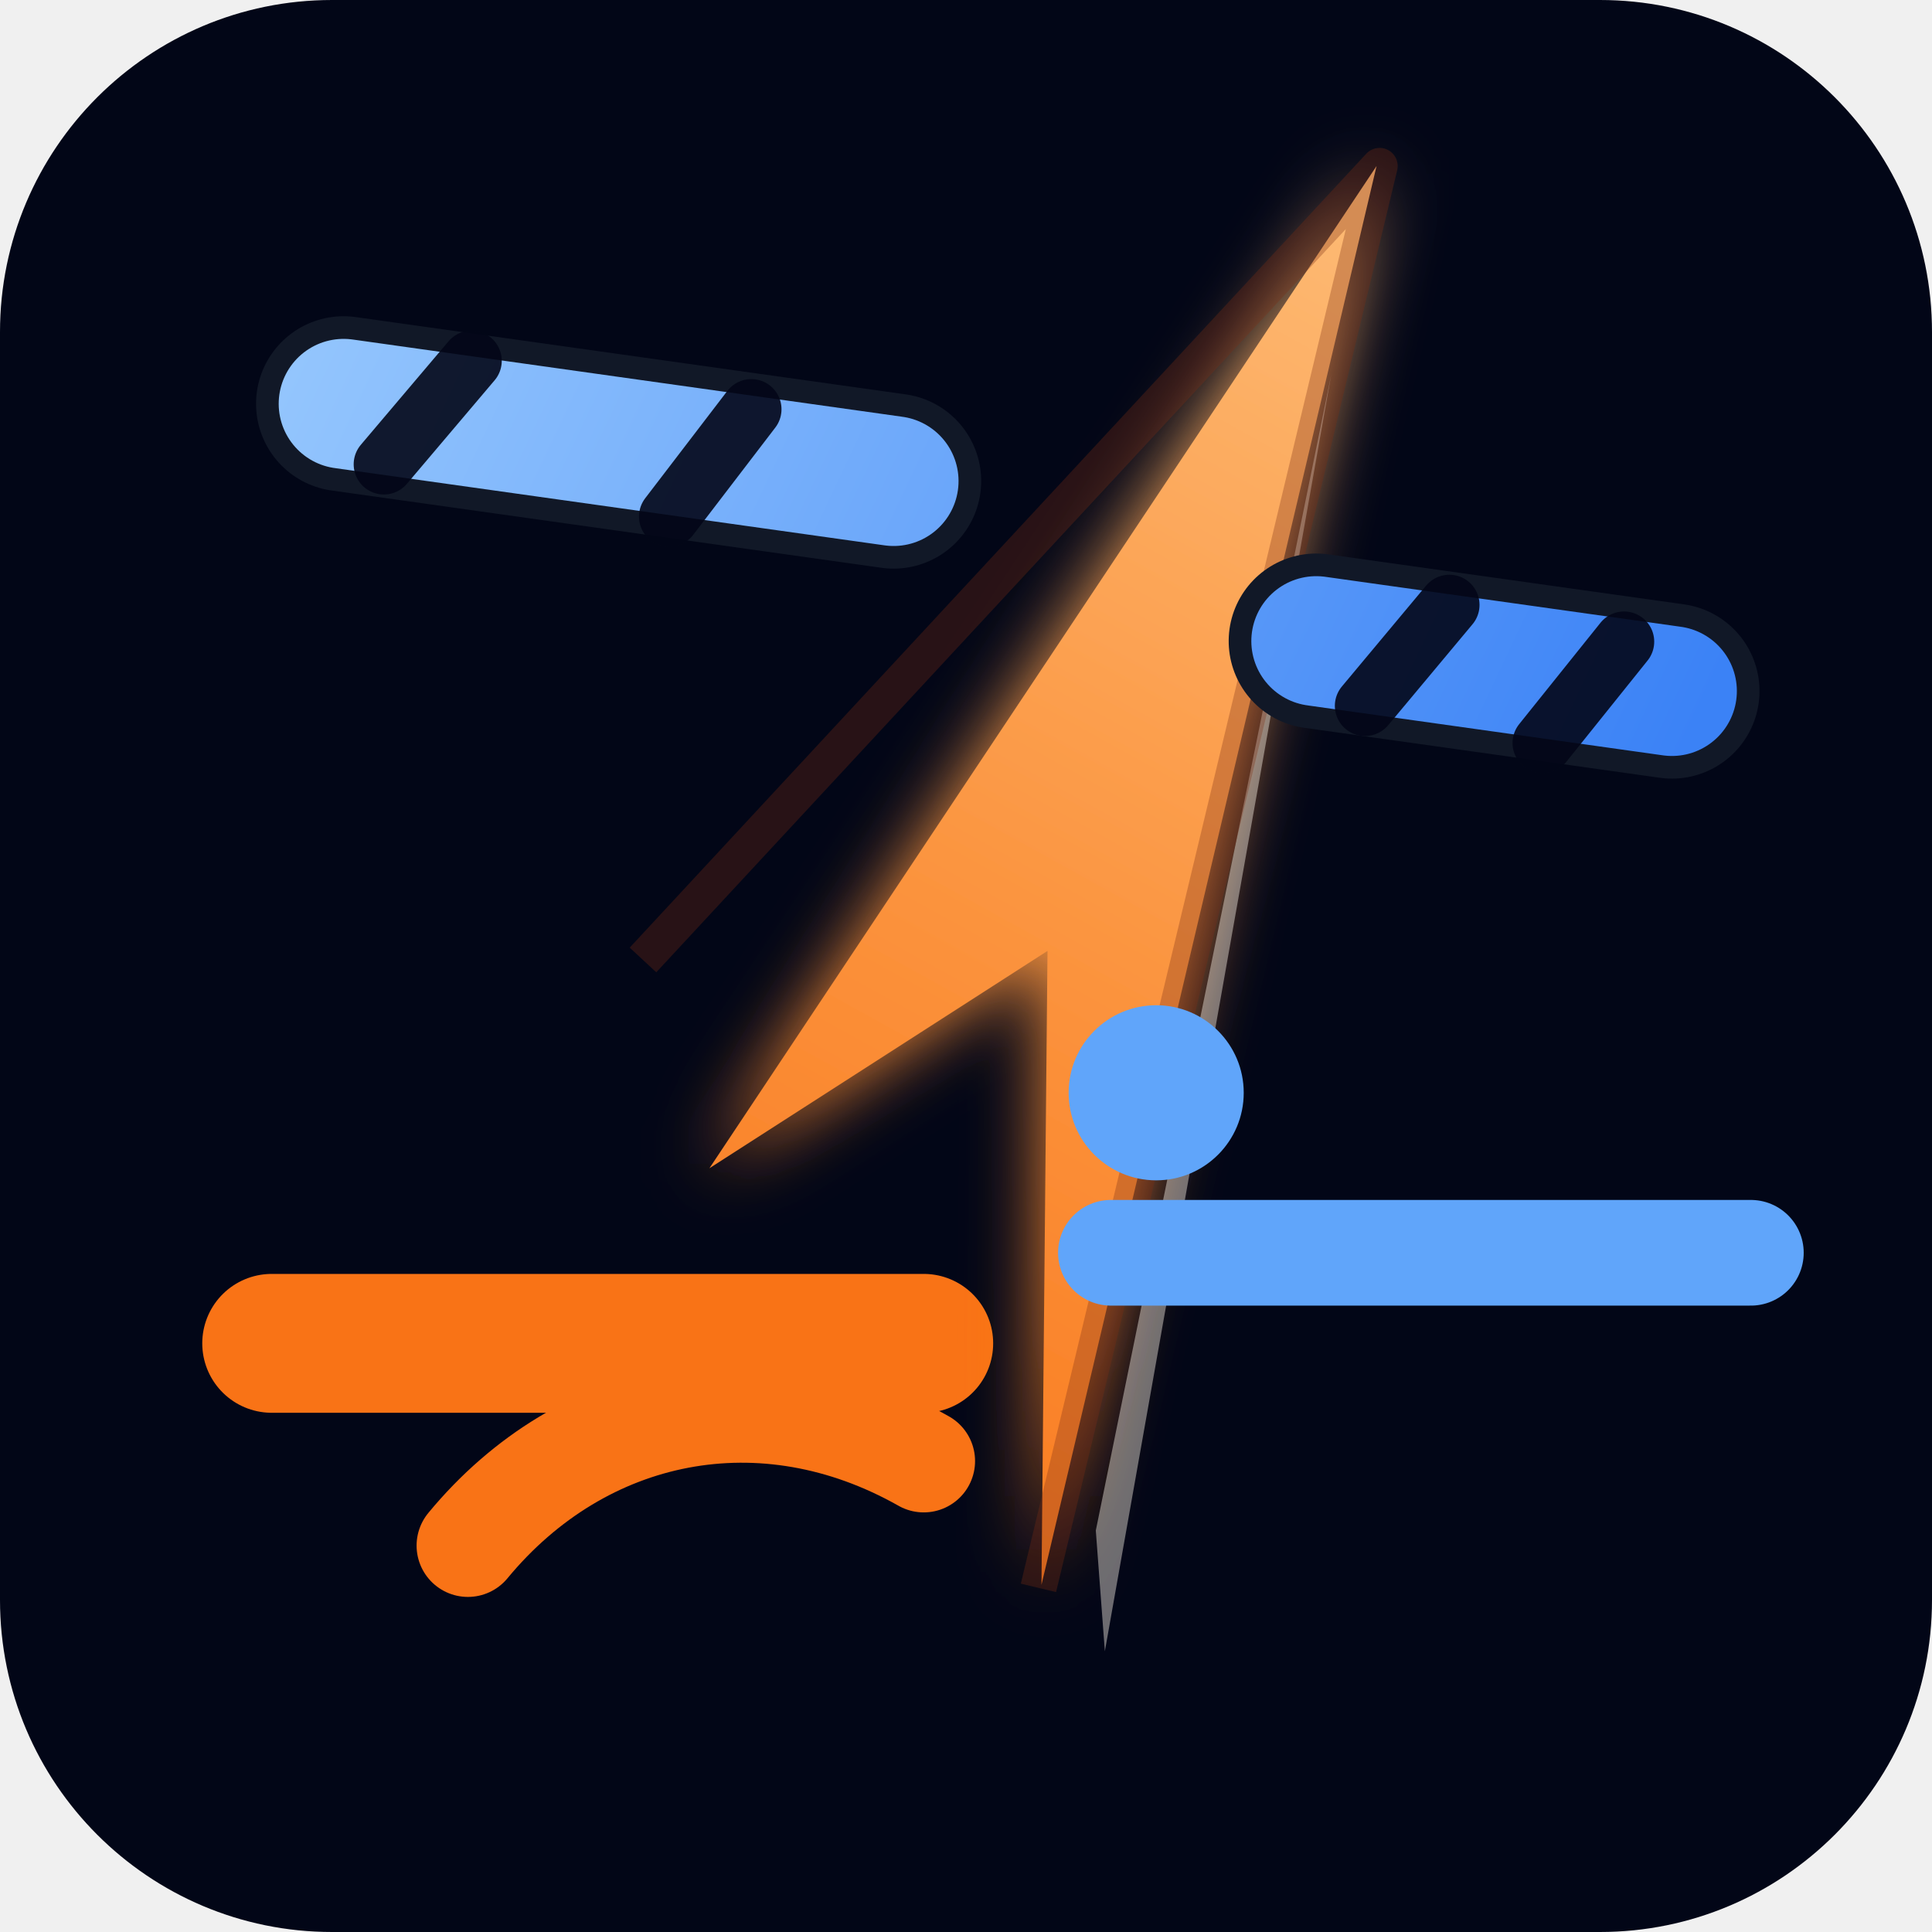
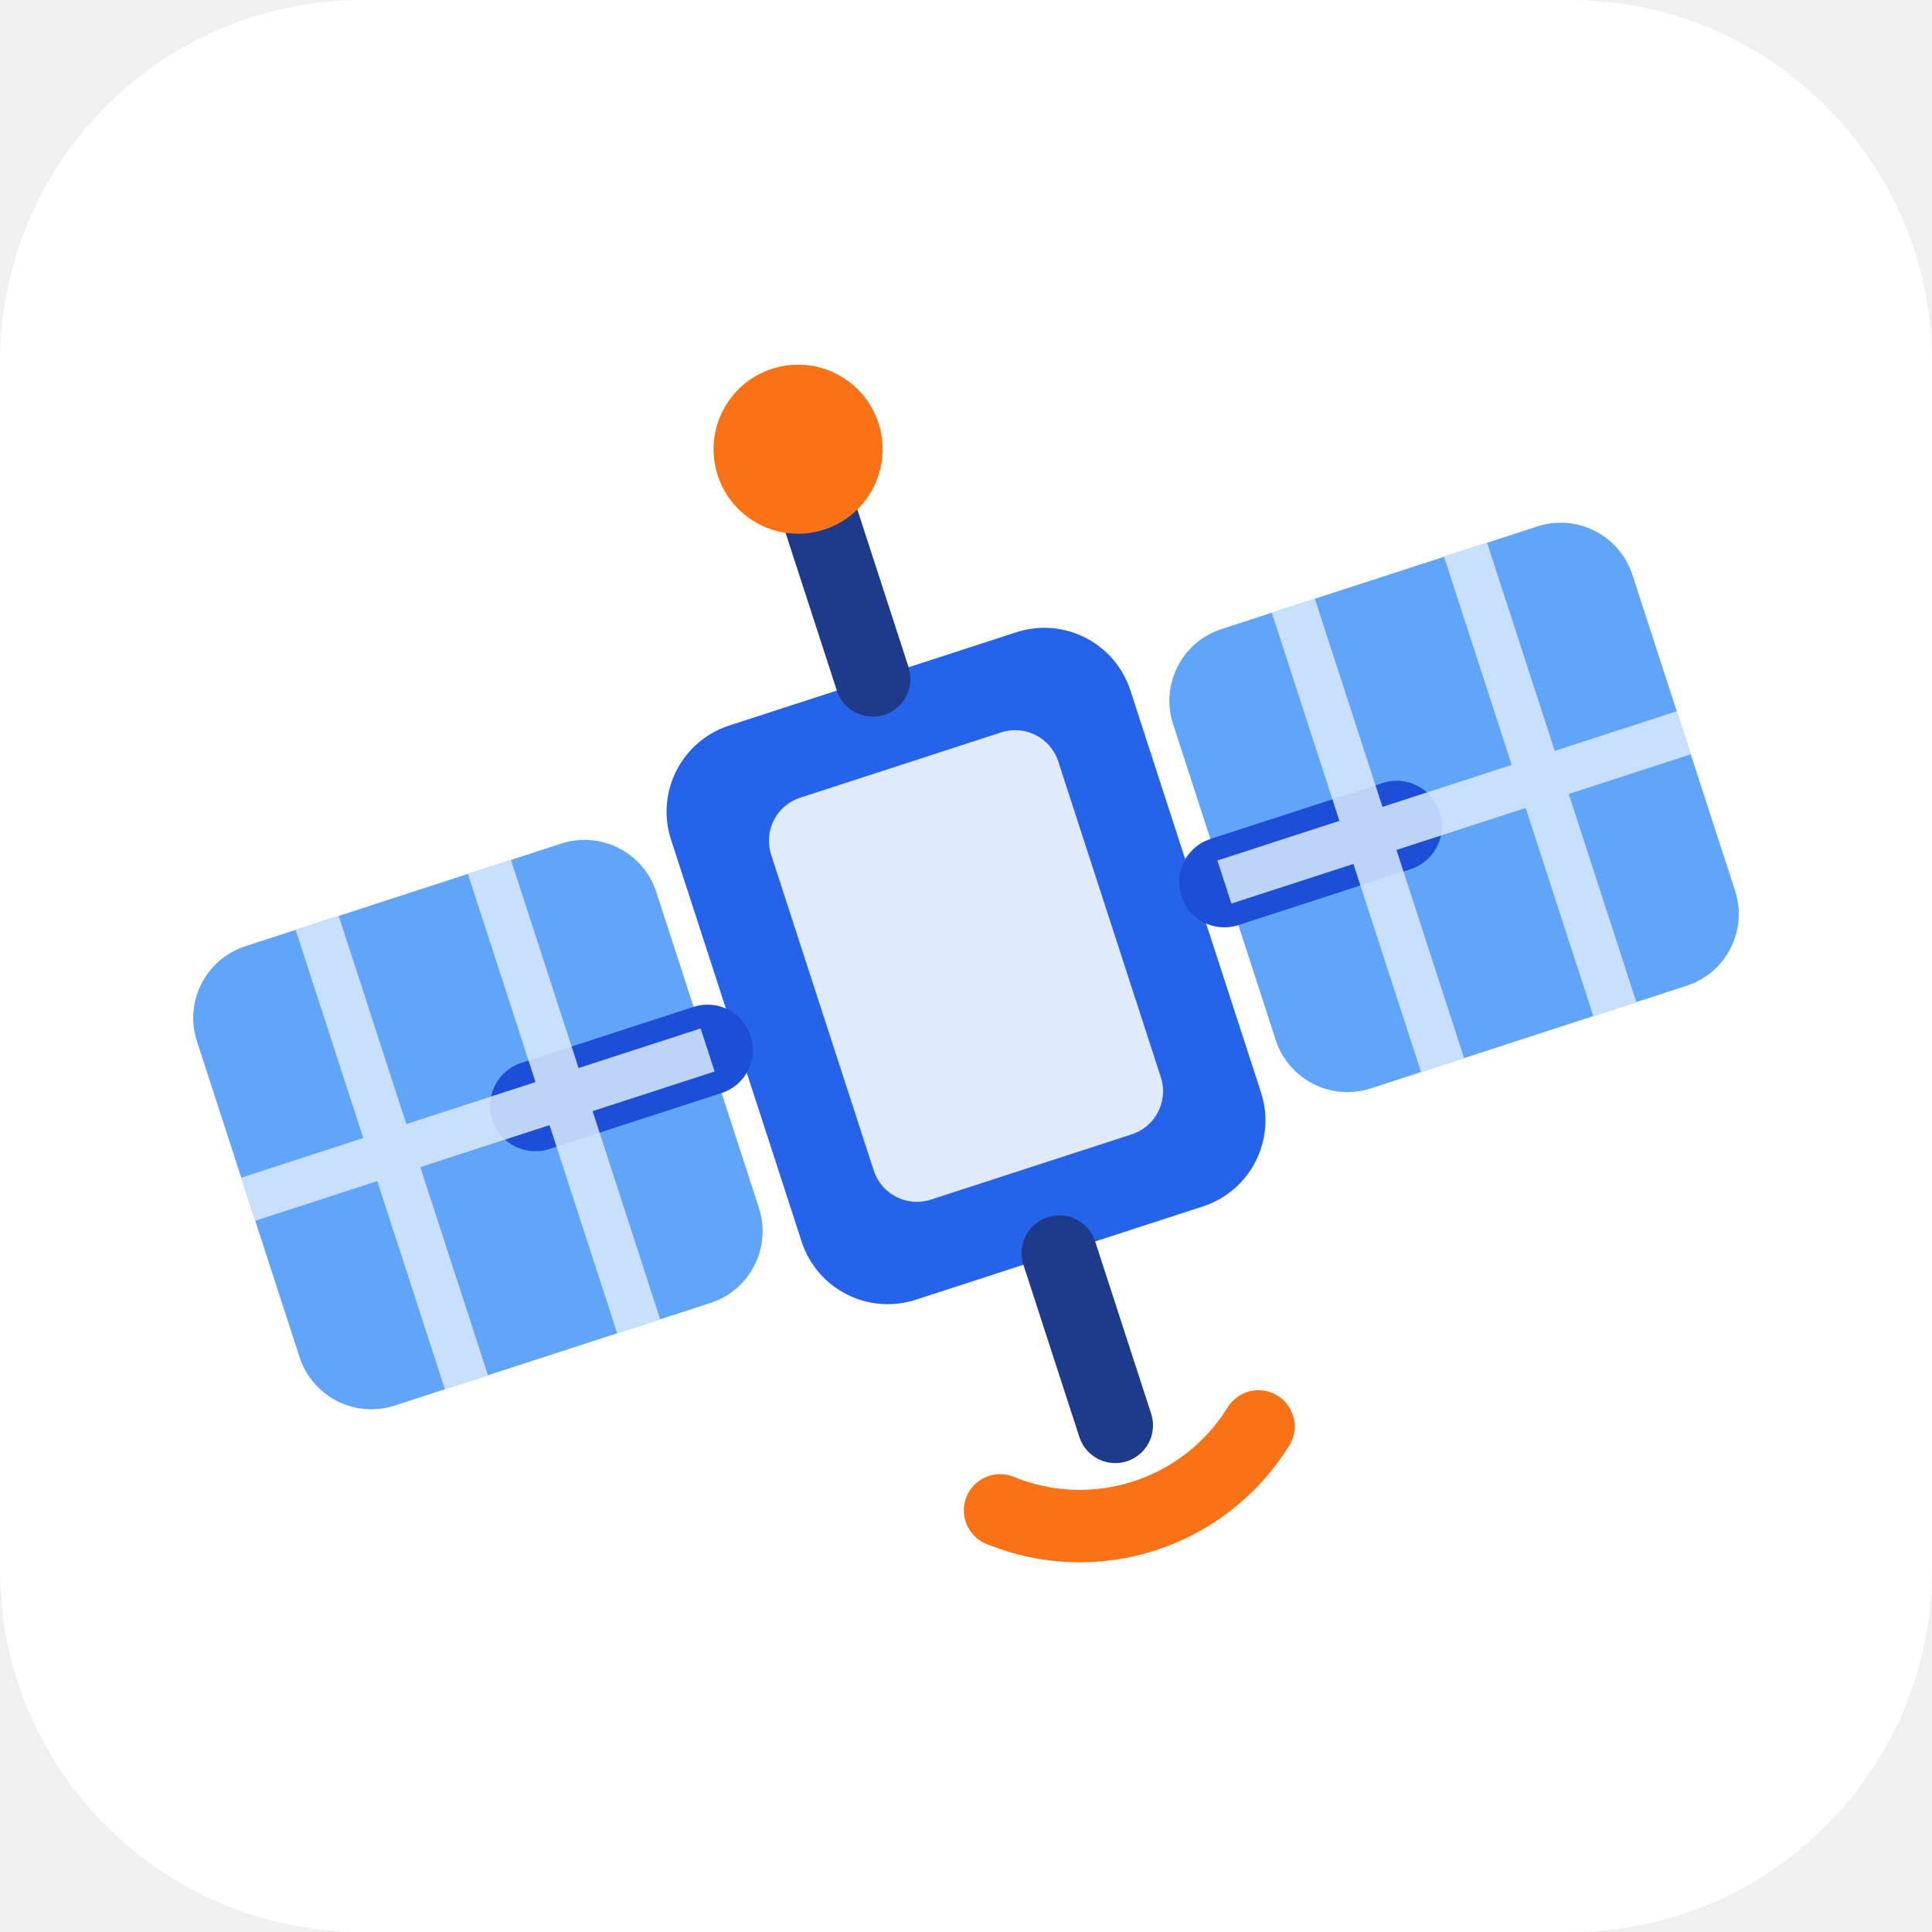
- <svg xmlns="http://www.w3.org/2000/svg" viewBox="0 0 64 64" role="img" aria-label="CMCMIS ISRO style launch logo">
-   <defs>
-     <linearGradient id="launch" x1="20" x2="46" y1="54" y2="7" gradientUnits="userSpaceOnUse">
-       <stop offset="0" stop-color="#F97316" />
-       <stop offset=".48" stop-color="#FB923C" />
-       <stop offset="1" stop-color="#FDBA74" />
-     </linearGradient>
-     <linearGradient id="panel" x1="10" x2="55" y1="12" y2="26" gradientUnits="userSpaceOnUse">
-       <stop offset="0" stop-color="#93C5FD" />
-       <stop offset="1" stop-color="#3B82F6" />
-     </linearGradient>
-     <filter id="glow" x="-30%" y="-30%" width="160%" height="160%">
-       <feGaussianBlur stdDeviation="1.2" result="blur" />
-       <feMerge>
-         <feMergeNode in="blur" />
-         <feMergeNode in="SourceGraphic" />
-       </feMerge>
-     </filter>
-   </defs>
-   <rect width="64" height="64" rx="11" fill="#020617" />
-   <path d="M9 44.5h21.6" stroke="#F97316" stroke-width="4.6" stroke-linecap="round" />
-   <path d="M34.5 52.5 45.6 5.5 23.5 38.7l11.2-7.2-.2 21Z" fill="url(#launch)" filter="url(#glow)" />
-   <path d="M36.3 50.7 44.1 12.4 36.6 54.7Z" fill="#FFF7ED" opacity=".42" />
-   <path d="M21.3 31.8 45.7 5.5 34.4 52.6" fill="none" stroke="#7C2D12" stroke-width="1.2" stroke-linejoin="round" opacity=".32" />
-   <g transform="rotate(8 32 19)">
-     <path d="M10.8 16.3h18.4" stroke="#111827" stroke-width="5.8" stroke-linecap="round" />
-     <path d="M10.8 16.3h18.4" stroke="url(#panel)" stroke-width="4.3" stroke-linecap="round" />
-     <path d="M14.8 14.3 12.4 18.1M24.2 14.6l-2.2 3.9" stroke="#020617" stroke-width="2" stroke-linecap="round" opacity=".9" />
+ <svg xmlns="http://www.w3.org/2000/svg" viewBox="0 0 64 64" role="img" aria-label="Satellite logo">
+   <rect width="64" height="64" rx="12" fill="#FFFFFF" />
+   <g transform="rotate(-18 32 32)">
+     <rect x="24" y="22" width="16" height="20" rx="3" fill="#2563EB" />
+     <rect x="27" y="25" width="10" height="14" rx="1.5" fill="#EFF6FF" opacity=".92" />
+     <rect x="7" y="24" width="16" height="16" rx="2.5" fill="#60A5FA" />
+     <rect x="41" y="24" width="16" height="16" rx="2.5" fill="#60A5FA" />
+     <path d="M23 32h-6M41 32h6" stroke="#1D4ED8" stroke-width="3" stroke-linecap="round" />
+     <path d="M12 24v16M18 24v16M46 24v16M52 24v16M7 32h16M41 32h16" stroke="#DBEAFE" stroke-width="1.5" opacity=".85" />
+     <path d="M32 22v-6" stroke="#1E3A8A" stroke-width="2.5" stroke-linecap="round" />
+     <circle cx="32" cy="14" r="2.8" fill="#F97316" />
+     <path d="M32 42v6" stroke="#1E3A8A" stroke-width="2.5" stroke-linecap="round" />
+     <path d="M27.5 49.5c2.6 2.2 6.4 2.2 9 0" fill="none" stroke="#F97316" stroke-width="2.4" stroke-linecap="round" />
  </g>
-   <g transform="rotate(8 32 19)">
-     <path d="M43.8 19.6h11.9" stroke="#111827" stroke-width="5.8" stroke-linecap="round" />
-     <path d="M43.8 19.6h11.9" stroke="url(#panel)" stroke-width="4.3" stroke-linecap="round" />
-     <path d="M48 17.8 45.7 21.5M53.9 18.2l-2.2 3.7" stroke="#020617" stroke-width="2" stroke-linecap="round" opacity=".9" />
-   </g>
-   <path d="M36.8 41.5H58" stroke="#60A5FA" stroke-width="3.5" stroke-linecap="round" />
-   <circle cx="38.3" cy="36.2" r="2.9" fill="#60A5FA" />
-   <path d="M15.5 51.2c3.8-4.6 9.8-5.8 15.1-2.8" fill="none" stroke="#F97316" stroke-width="3.4" stroke-linecap="round" />
-   <style>
-     @media (prefers-reduced-motion: no-preference) {
-       path[filter] {
-         animation: pulse 2.4s ease-in-out infinite;
-       }
-       @keyframes pulse {
-         0%, 100% { opacity: .94; }
-         50% { opacity: 1; }
-       }
-     }
-   </style>
</svg>
